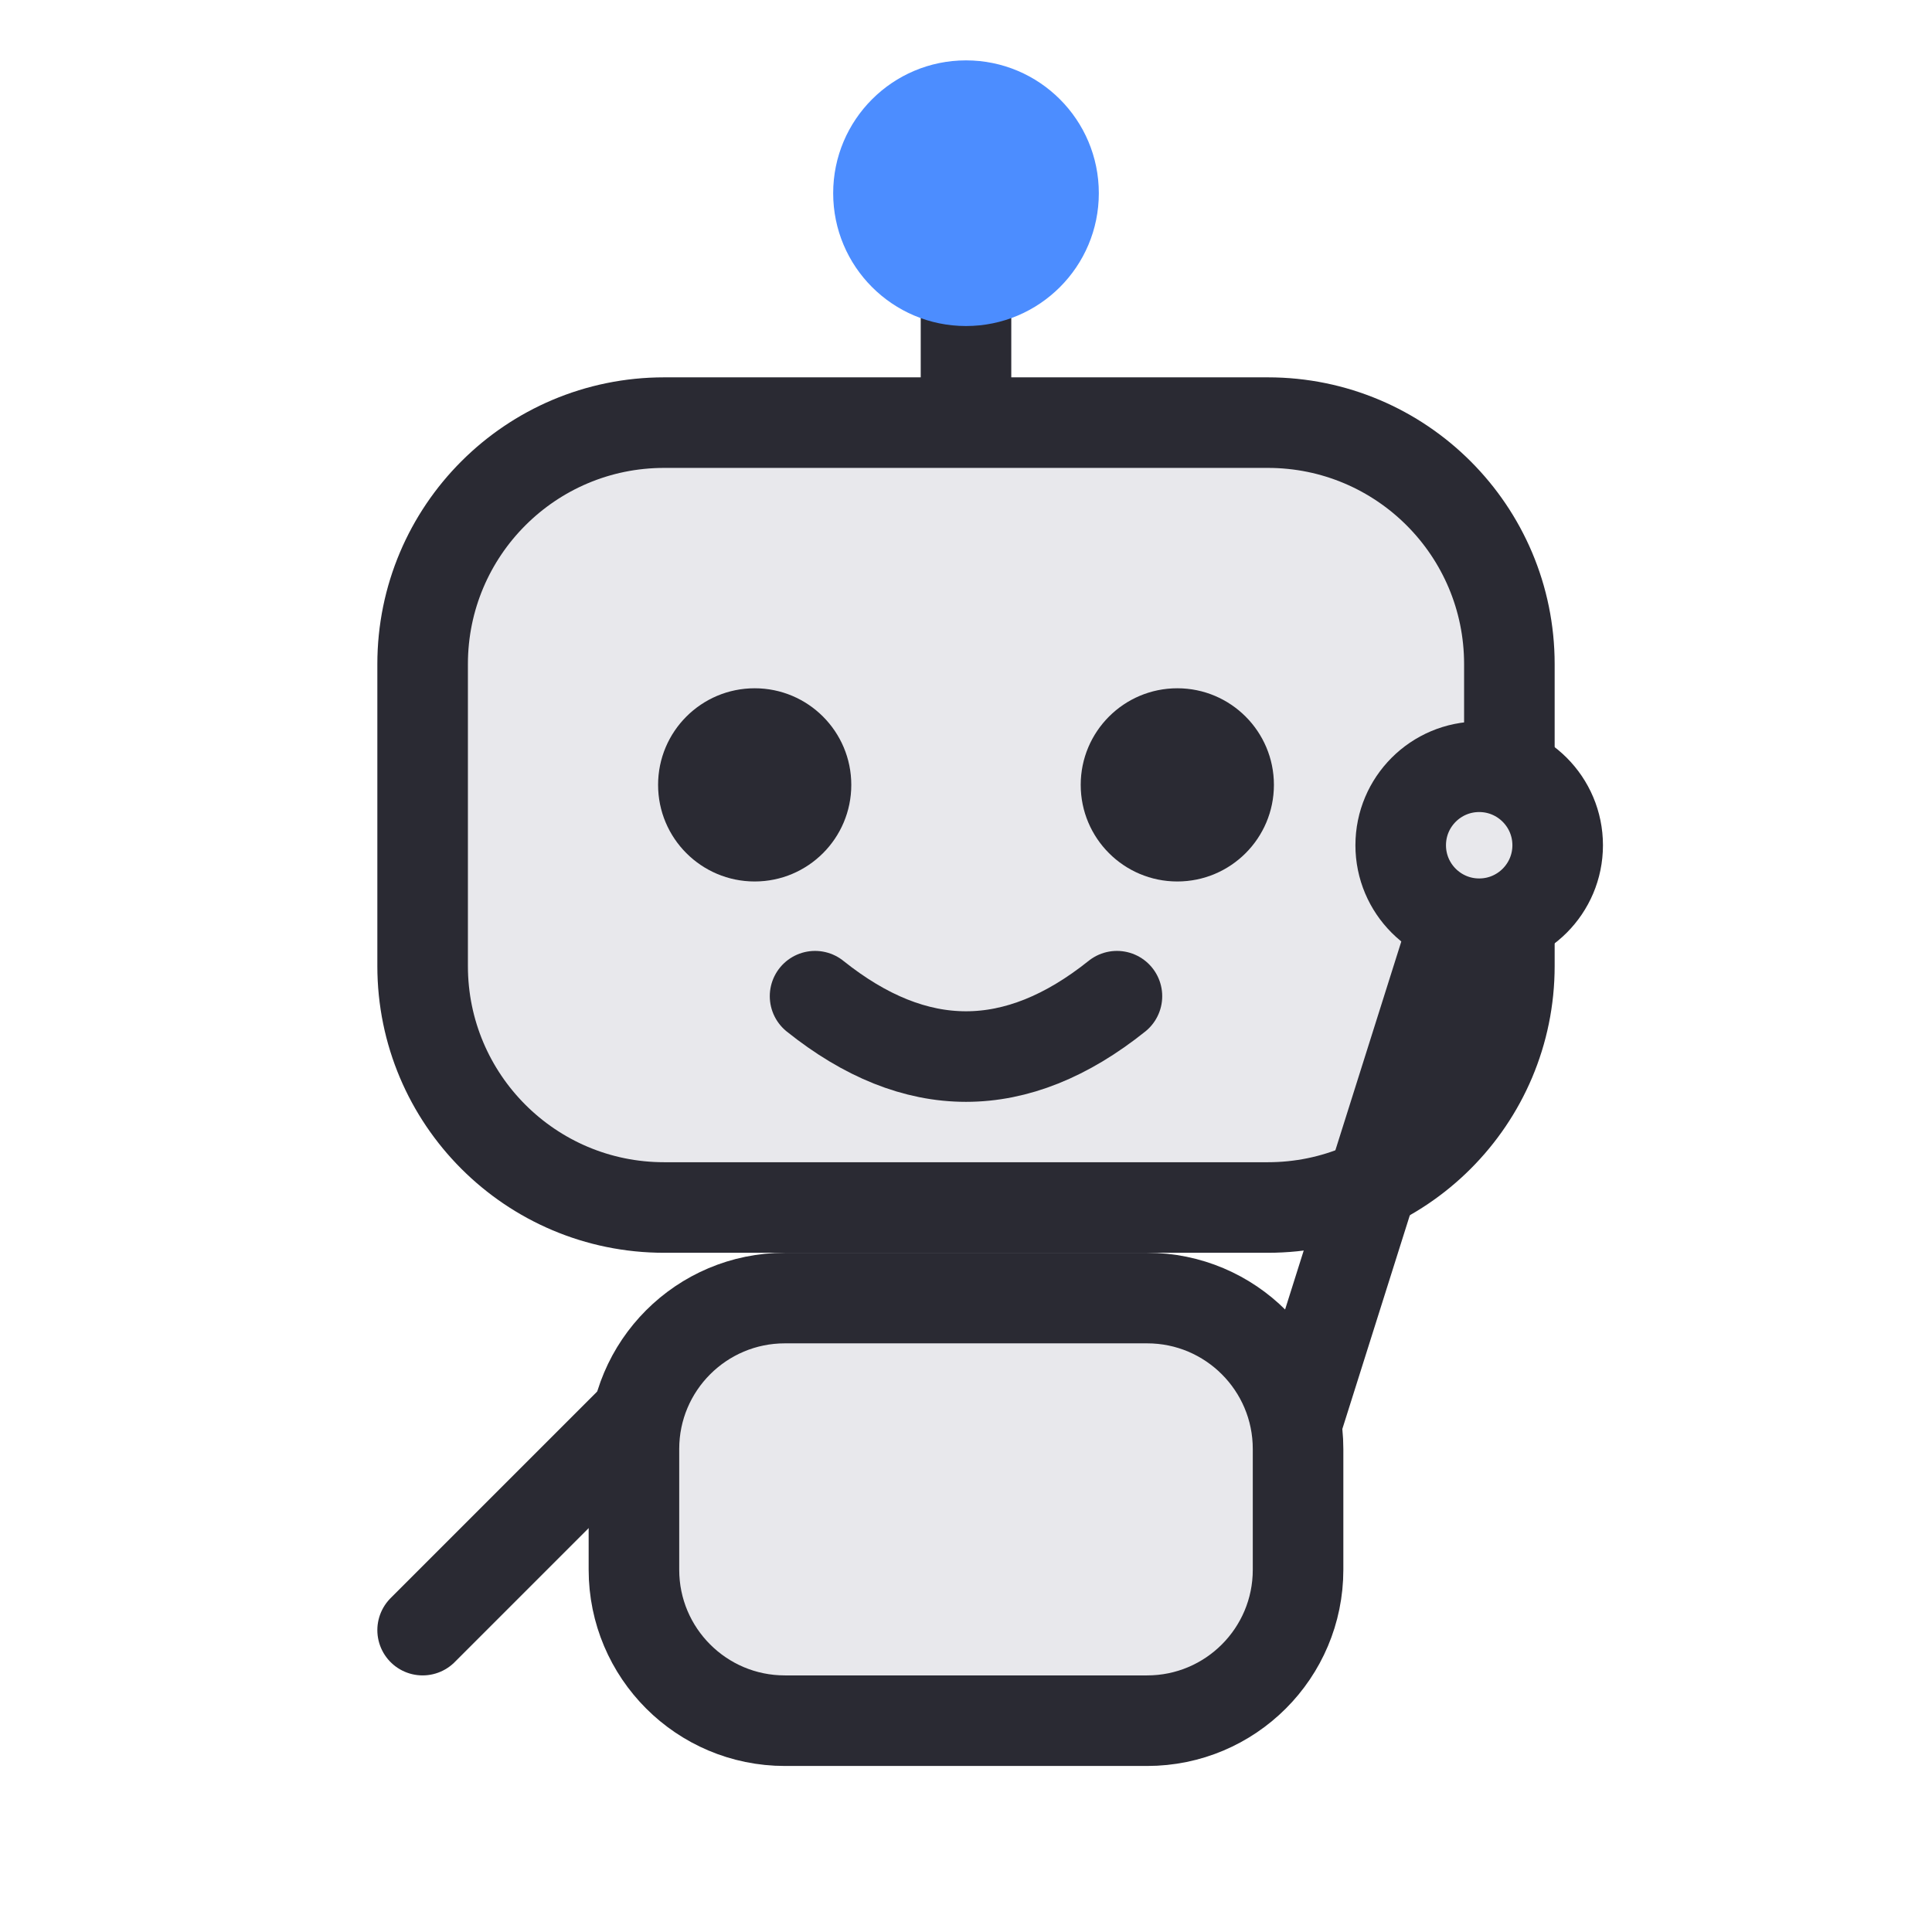
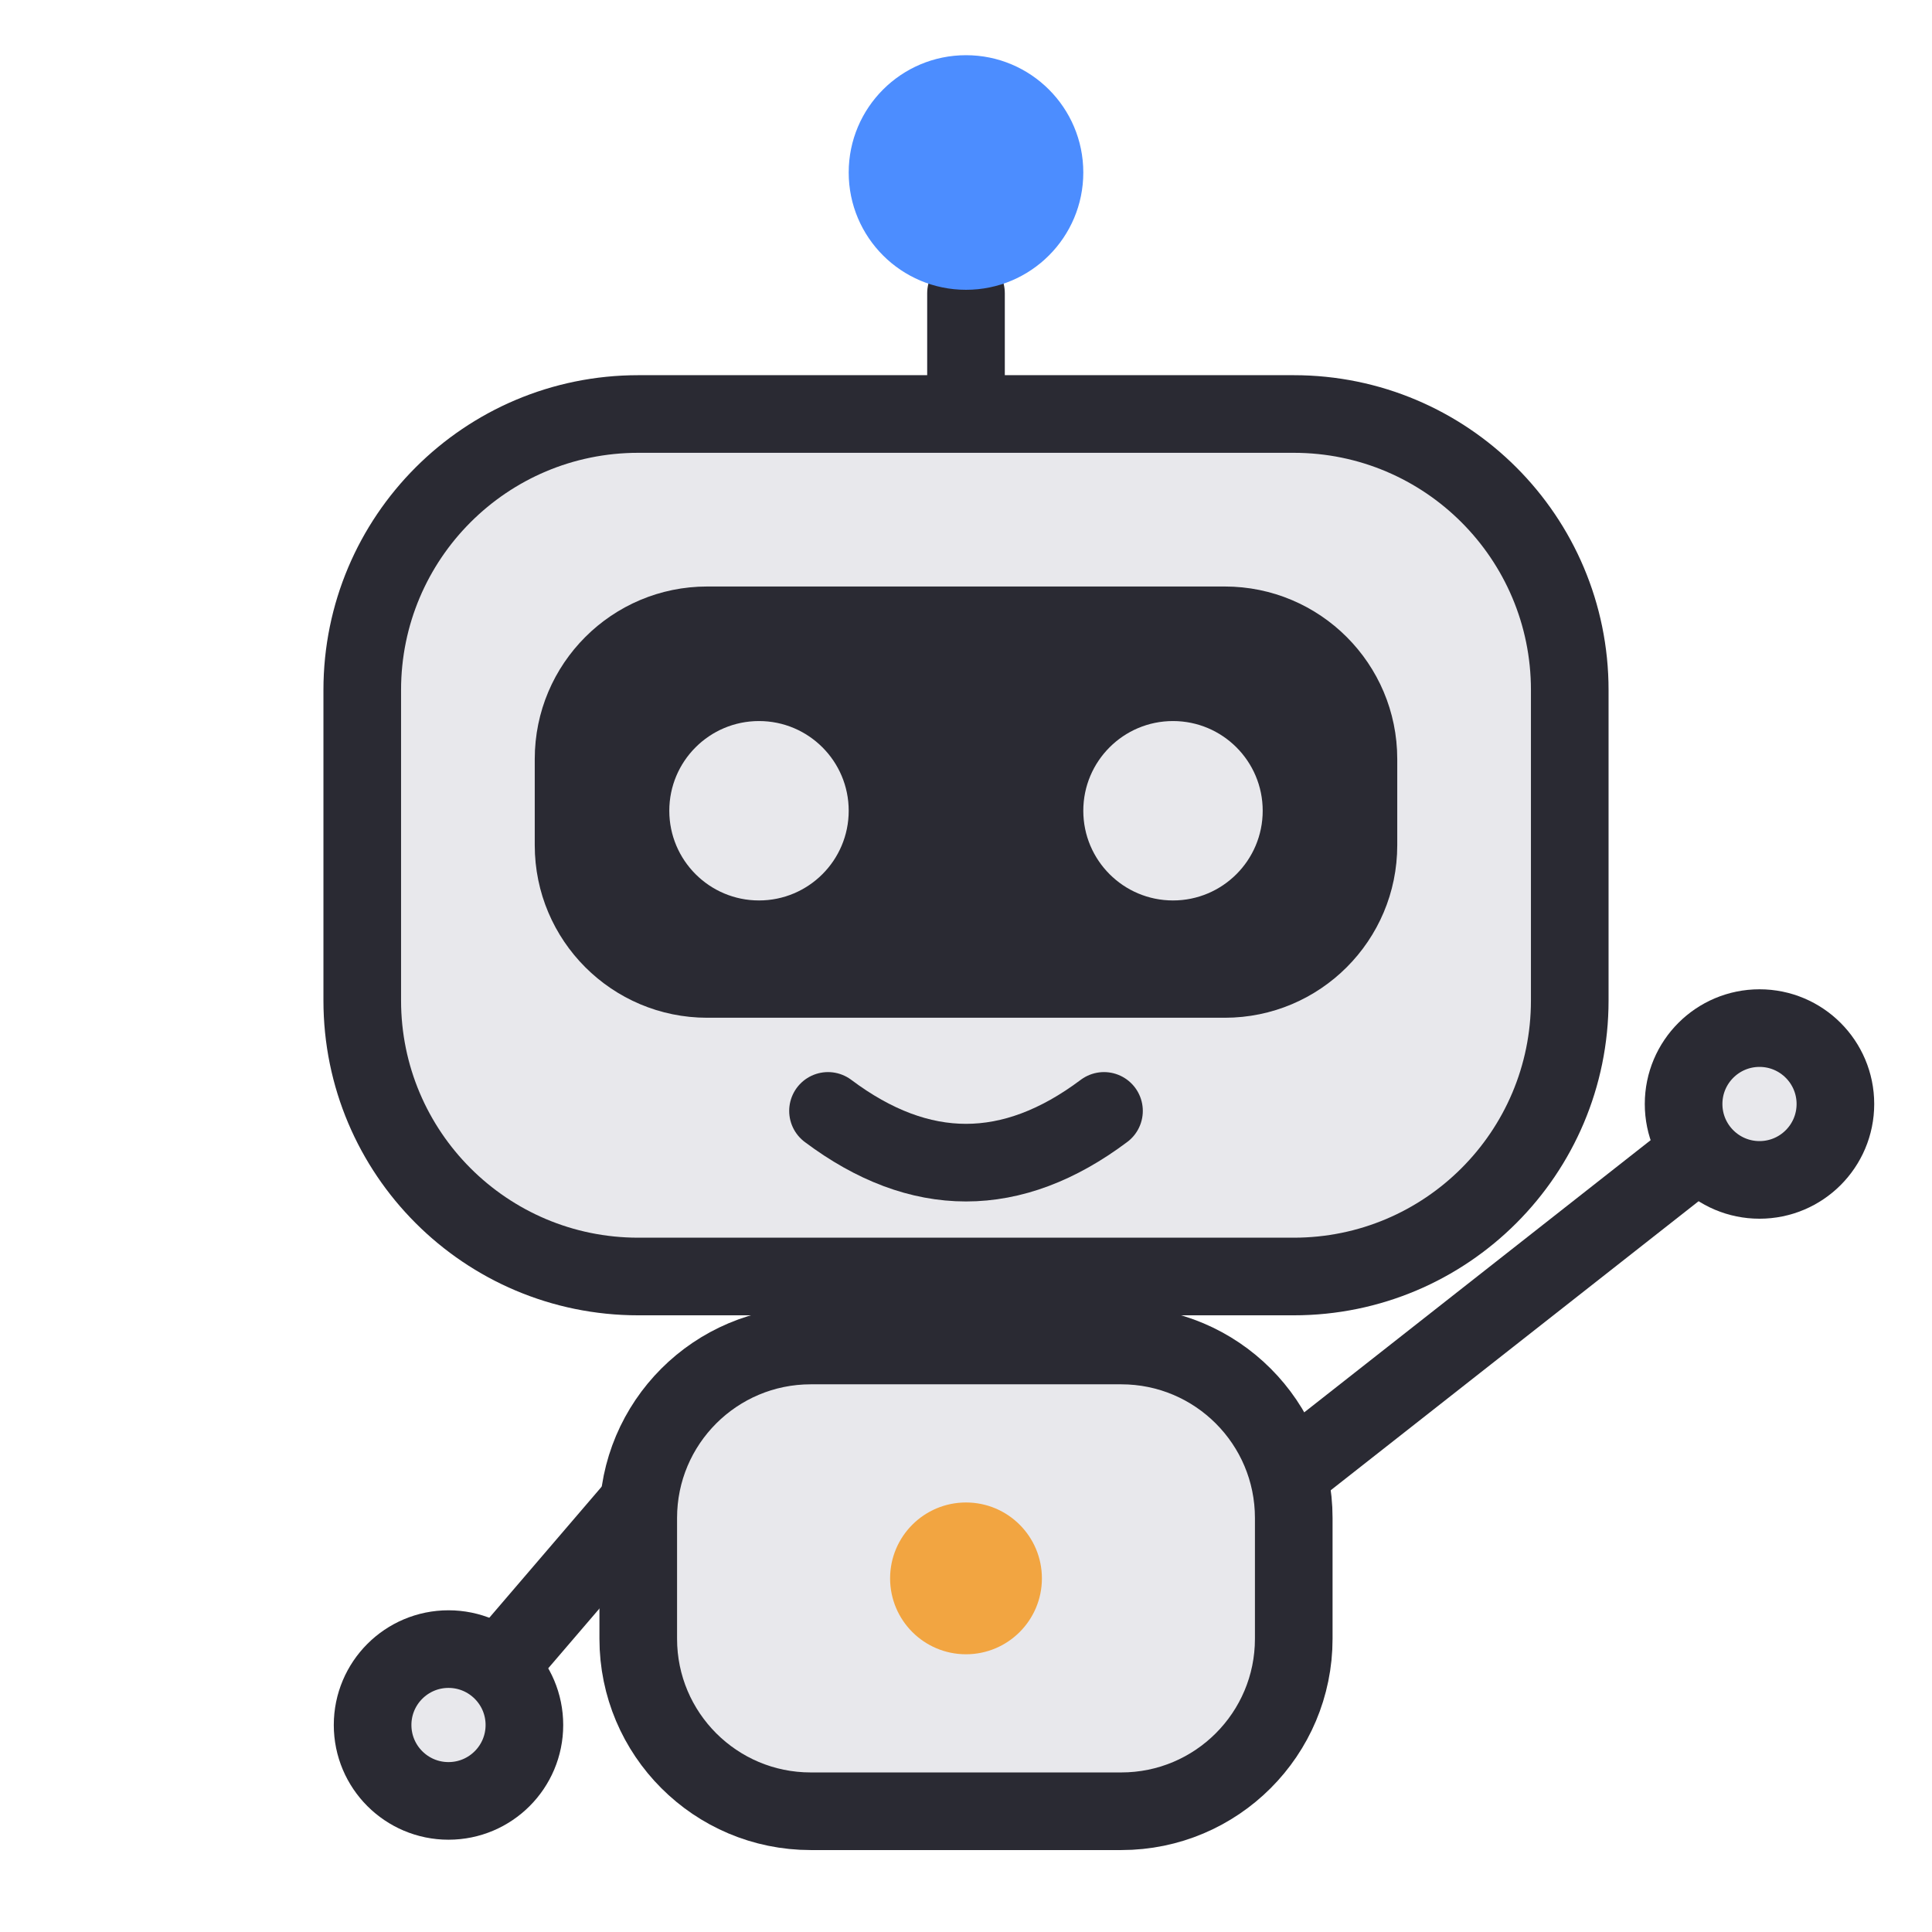
- <svg xmlns="http://www.w3.org/2000/svg" width="32" height="32" viewBox="0 0 32 32">
-   <g stroke="#2a2a33" stroke-width="1.5" stroke-linecap="round" stroke-linejoin="round">
-     <line x1="16" y1="5" x2="16" y2="7" />
-     <circle cx="16" cy="3.2" r="2.2" fill="#4c8dff" stroke="none" />
-     <rect x="7" y="7" width="18" height="13" rx="4" fill="#e8e8ec" />
-     <circle cx="12.5" cy="13" r="1.6" fill="#2a2a33" stroke="none" />
-     <circle cx="19.5" cy="13" r="1.6" fill="#2a2a33" stroke="none" />
-     <path d="M13.5 16.5q2.5 2 5 0" fill="none" />
-     <line x1="10.5" y1="23.5" x2="7" y2="27" />
-     <line x1="21.5" y1="23.5" x2="24.5" y2="14" />
-     <circle cx="24.5" cy="14" r="1.3" fill="#e8e8ec" />
-     <rect x="10.5" y="21.5" width="11" height="7" rx="2.5" fill="#e8e8ec" />
+ <svg xmlns="http://www.w3.org/2000/svg" width="56" height="56" viewBox="0 0 56 56">
+   <g stroke="#2a2a33" stroke-width="2.25" stroke-linecap="round" stroke-linejoin="round">
+     <line x1="28" y1="8.5" x2="28" y2="12" />
+     <circle cx="28" cy="5" r="3.4" fill="#4c8dff" stroke="none" />
+     <rect x="10.5" y="12" width="35" height="25" rx="8" fill="#e8e8ec" />
+     <rect x="15.5" y="17" width="25" height="12.5" rx="5" fill="#2a2a33" stroke="none" />
+     <circle cx="22" cy="23.5" r="2.6" fill="#e8e8ec" stroke="none" />
+     <circle cx="34" cy="23.5" r="2.6" fill="#e8e8ec" stroke="none" />
+     <path d="M24 32.2q4 3 8 0" fill="none" />
+     <line x1="19" y1="43" x2="13" y2="50" />
+     <circle cx="13" cy="50" r="2.2" fill="#e8e8ec" />
+     <line x1="37" y1="43" x2="51" y2="32" />
+     <circle cx="51" cy="32" r="2.2" fill="#e8e8ec" />
+     <rect x="18.5" y="39" width="19" height="13.5" rx="5" fill="#e8e8ec" />
+     <circle cx="28" cy="45.75" r="2.2" fill="#f2a541" stroke="none" />
  </g>
</svg>
